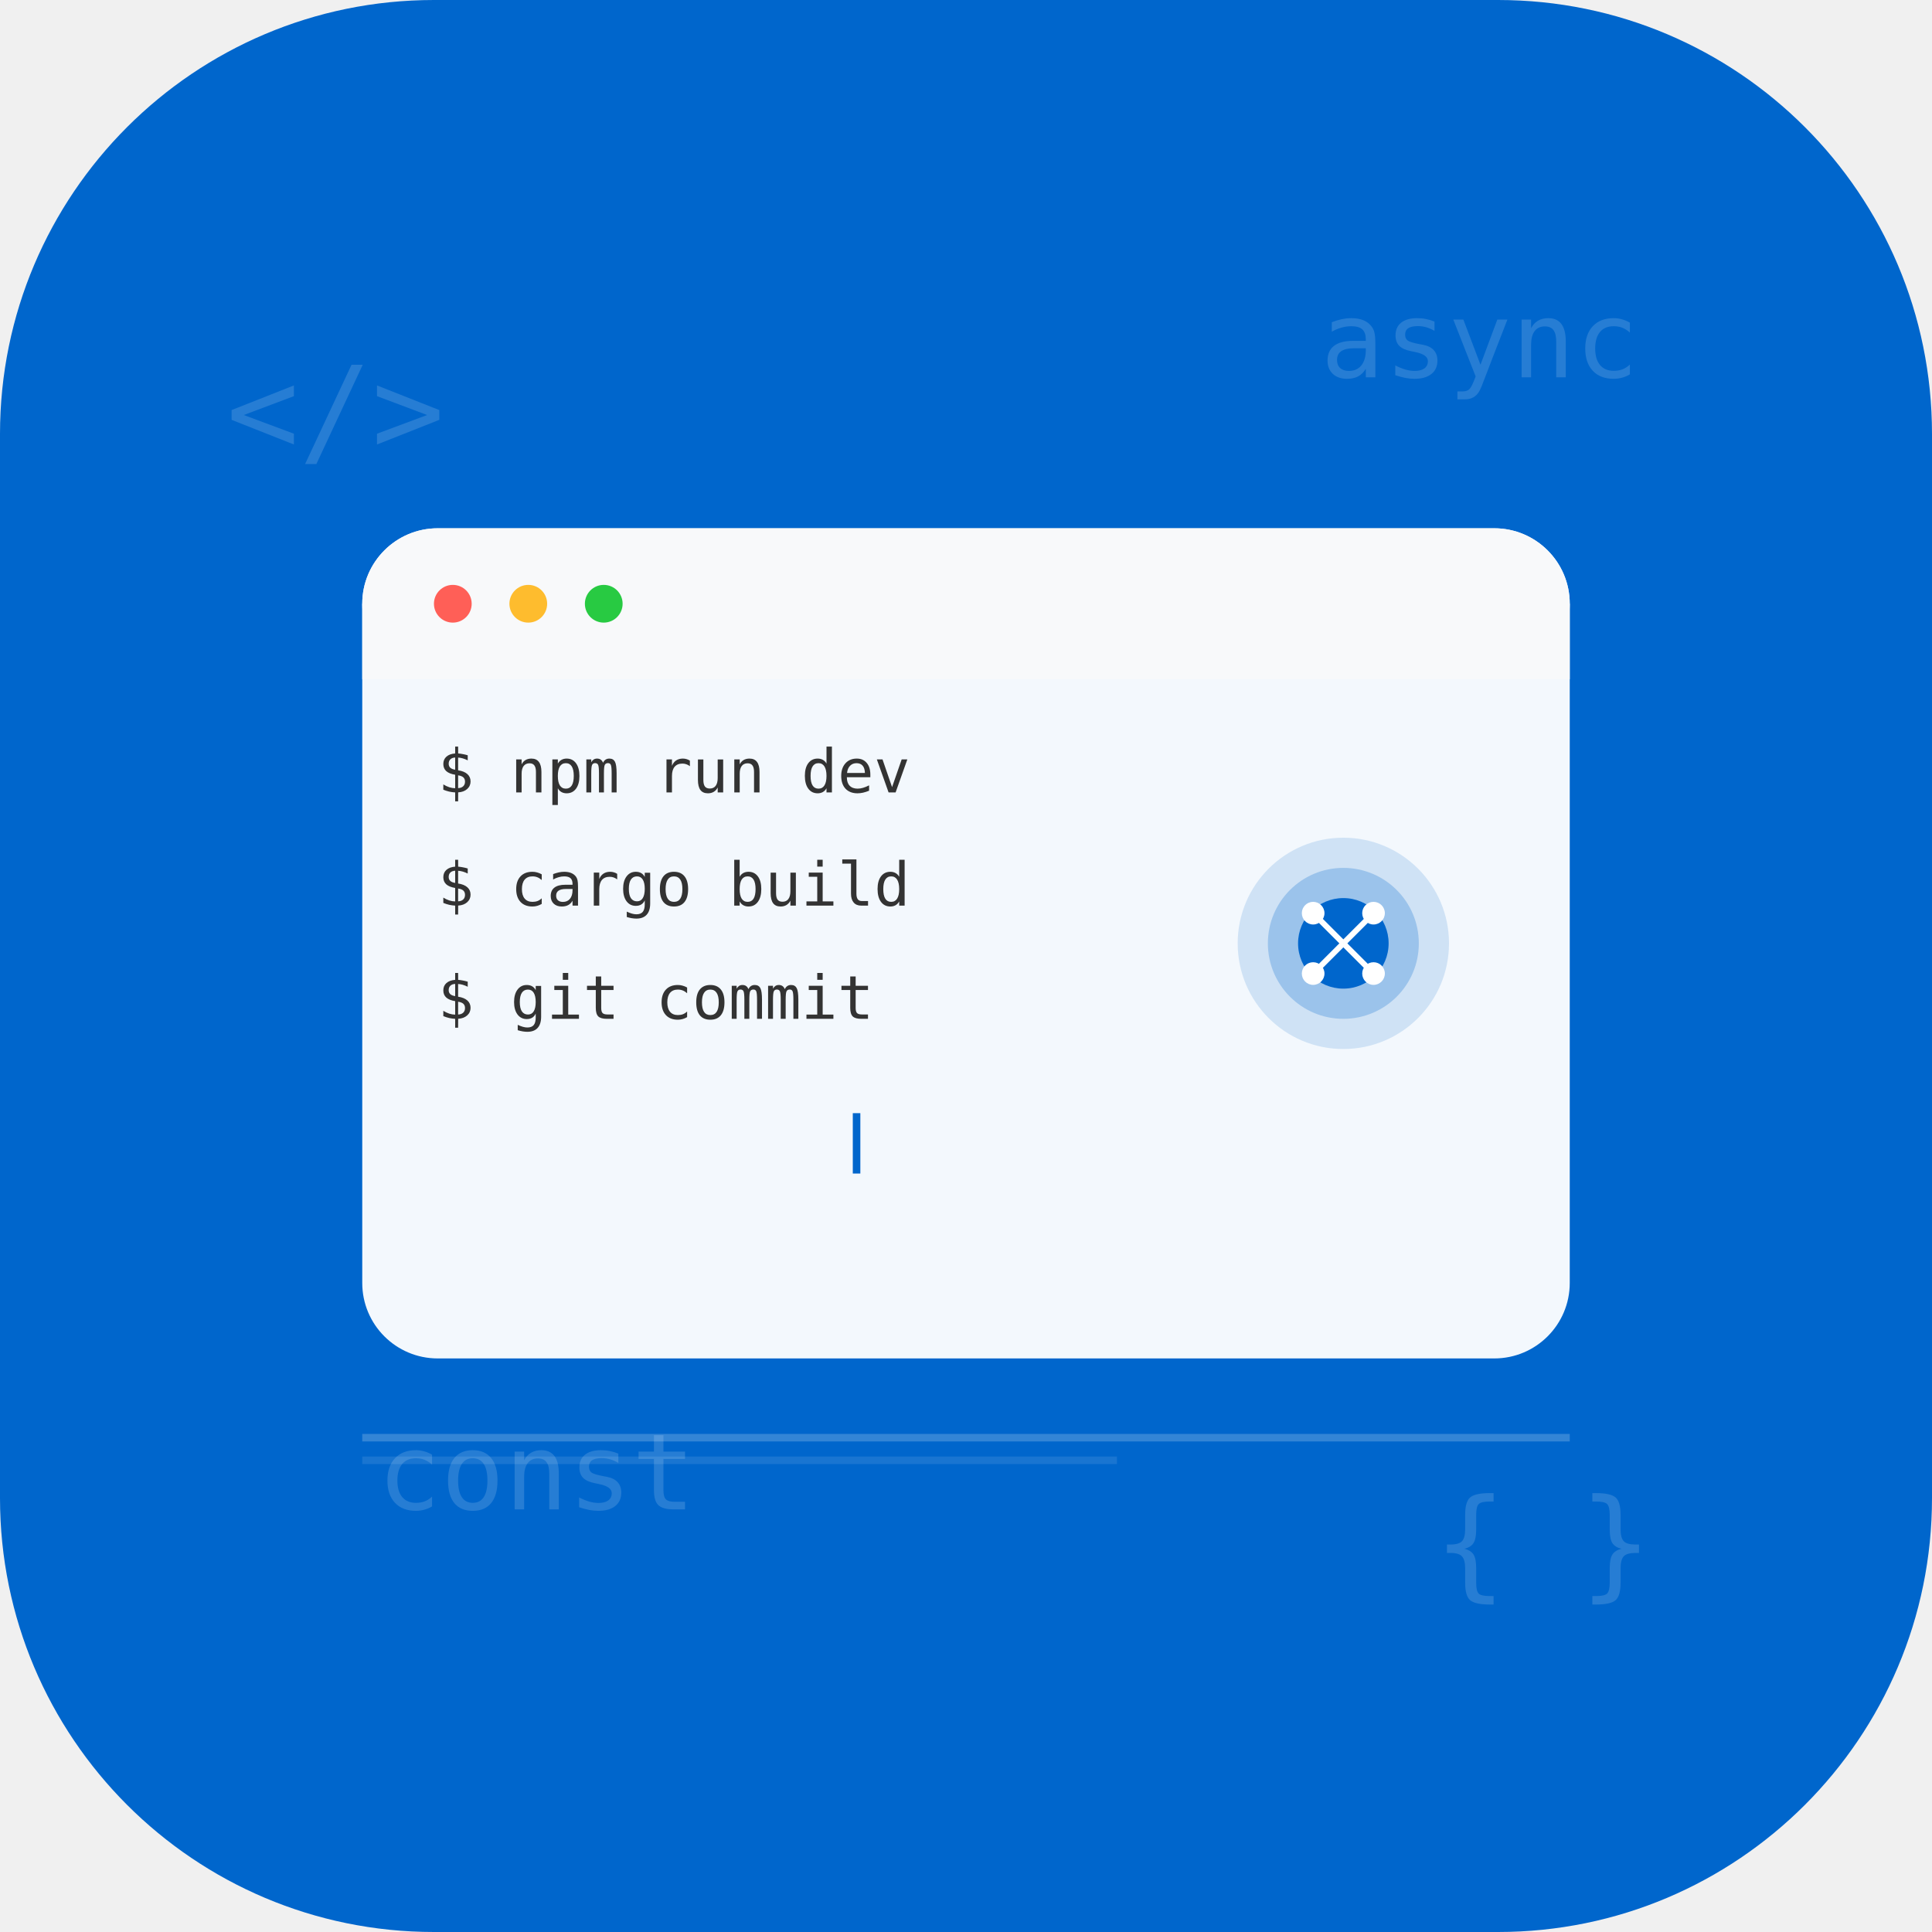
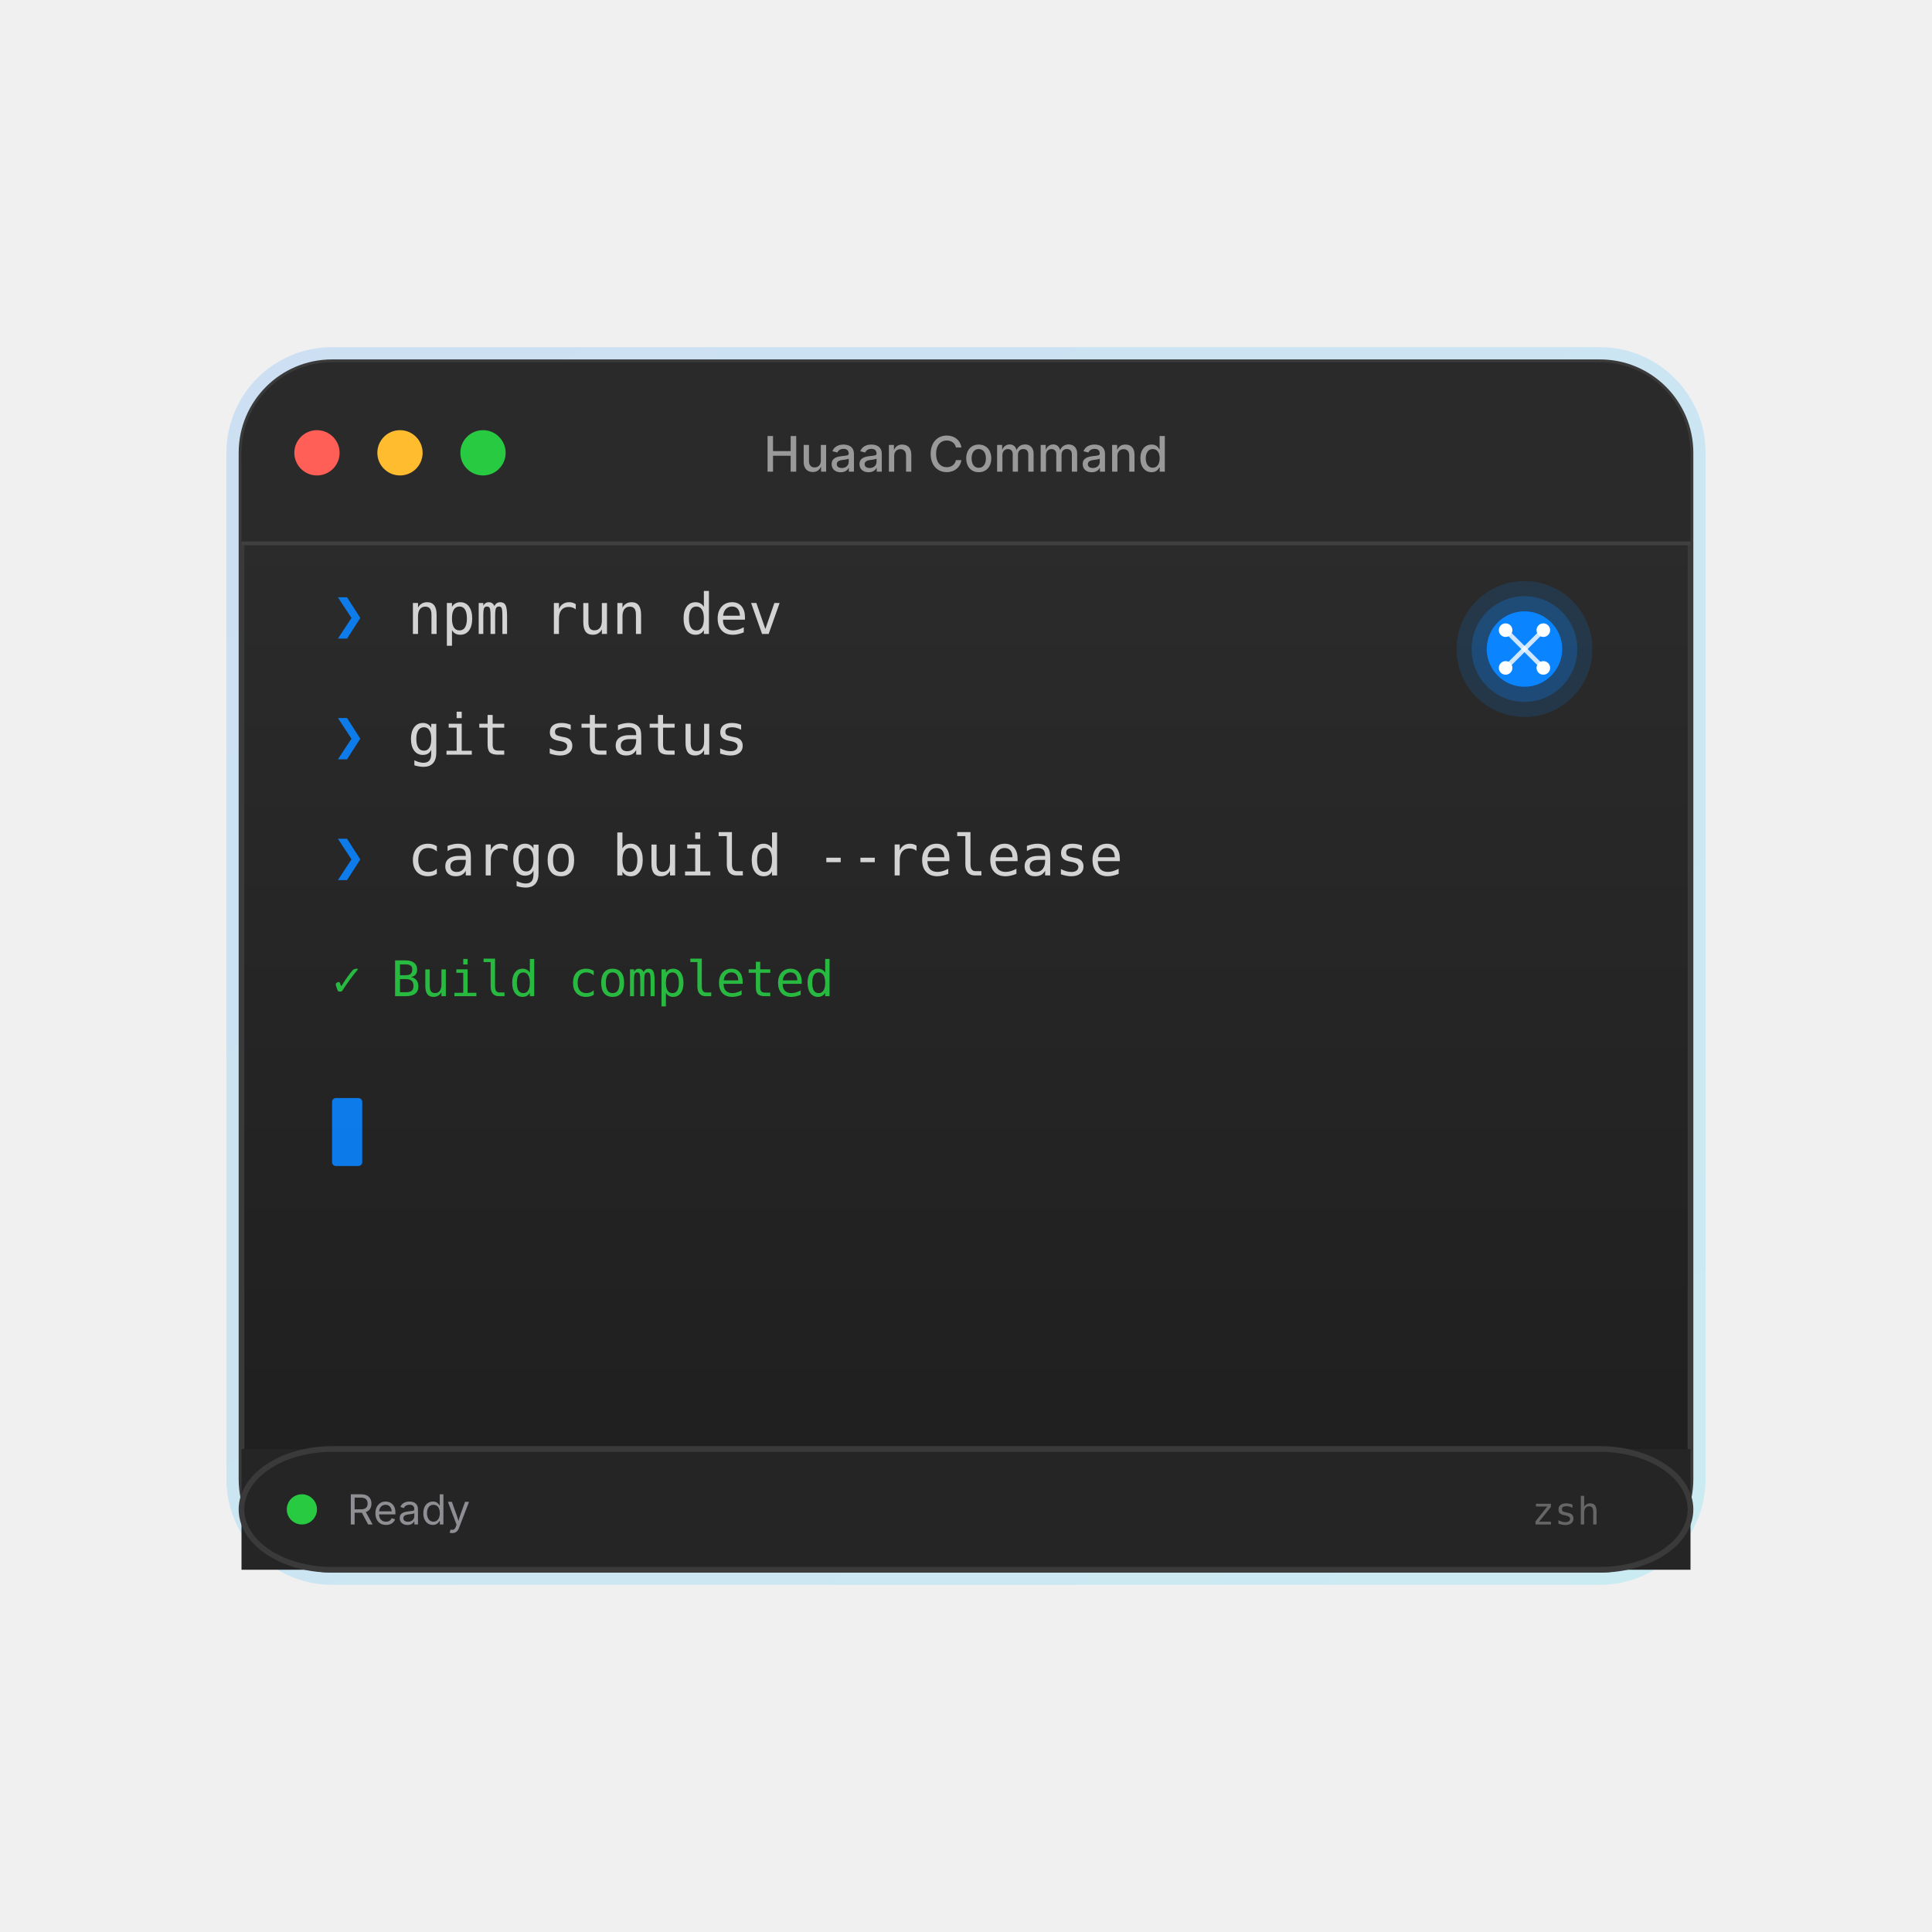
<svg xmlns="http://www.w3.org/2000/svg" width="512" height="512" viewBox="0 0 512 512">
-   <rect width="512" height="512" rx="115" fill="#0066CC" />
-   <g transform="translate(96, 140)">
-     <rect width="320" height="220" rx="20" fill="#ffffff" opacity="0.95" />
-     <rect width="320" height="40" rx="20" fill="#F8F9FA" />
-     <rect y="20" width="320" height="20" fill="#F8F9FA" />
-     <circle cx="24" cy="20" r="5" fill="#FF5F57" />
-     <circle cx="44" cy="20" r="5" fill="#FEBC2E" />
-     <circle cx="64" cy="20" r="5" fill="#28CA42" />
-     <g transform="translate(20, 70)">
-       <text font-family="SF Mono, Monaco, monospace" font-size="16" fill="#333333" font-weight="500">$ npm run dev</text>
-       <text y="30" font-family="SF Mono, Monaco, monospace" font-size="16" fill="#333333" font-weight="500">$ cargo build</text>
-       <text y="60" font-family="SF Mono, Monaco, monospace" font-size="16" fill="#333333" font-weight="500">$ git commit</text>
-       <rect x="110" y="85" width="2" height="16" fill="#0066CC">
-         <animate attributeName="opacity" values="1;0.2;1" dur="1.2s" repeatCount="indefinite" />
-       </rect>
+   <g transform="translate(64, 96)">
+     <defs>
+       <linearGradient id="windowBg" x1="0%" y1="0%" x2="0%" y2="100%">
+         <stop offset="0%" style="stop-color:#2d2d2d;stop-opacity:1" />
+         <stop offset="100%" style="stop-color:#1e1e1e;stop-opacity:1" />
+       </linearGradient>
+       <linearGradient id="glow" x1="0%" y1="0%" x2="100%" y2="100%">
+         <stop offset="0%" style="stop-color:#0a84ff;stop-opacity:0.3" />
+         <stop offset="100%" style="stop-color:#00d4ff;stop-opacity:0.3" />
+       </linearGradient>
+     </defs>
+     <rect x="-4" y="-4" width="392" height="328" rx="28" fill="url(#glow)" opacity="0.5" />
+     <rect width="384" height="320" rx="24" fill="url(#windowBg)" />
+     <rect width="384" height="320" rx="24" fill="none" stroke="#3a3a3a" stroke-width="1.5" />
+     <rect width="384" height="48" rx="24" fill="#2a2a2a" />
+     <rect y="24" width="384" height="24" fill="#2a2a2a" />
+     <line x1="0" y1="48" x2="384" y2="48" stroke="#404040" stroke-width="1" />
+     <circle cx="20" cy="24" r="6" fill="#FF5F57" />
+     <circle cx="42" cy="24" r="6" fill="#FEBC2E" />
+     <circle cx="64" cy="24" r="6" fill="#28CA42" />
+     <text x="192" y="29" font-family="-apple-system, SF Pro Display, sans-serif" font-size="13" fill="#999" text-anchor="middle" font-weight="500">Huaan Command</text>
+     <g transform="translate(24, 72)">
+       <g opacity="0.9">
+         <text font-family="SF Mono, Monaco, monospace" font-size="15" fill="#0a84ff" font-weight="600">❯</text>
+         <text x="20" font-family="SF Mono, Monaco, monospace" font-size="15" fill="#e5e5e7" font-weight="400">npm run dev</text>
+         <text y="32" font-family="SF Mono, Monaco, monospace" font-size="15" fill="#0a84ff" font-weight="600">❯</text>
+         <text x="20" y="32" font-family="SF Mono, Monaco, monospace" font-size="15" fill="#e5e5e7" font-weight="400">git status</text>
+         <text y="64" font-family="SF Mono, Monaco, monospace" font-size="15" fill="#0a84ff" font-weight="600">❯</text>
+         <text x="20" y="64" font-family="SF Mono, Monaco, monospace" font-size="15" fill="#e5e5e7" font-weight="400">cargo build --release</text>
+         <text y="96" font-family="SF Mono, Monaco, monospace" font-size="13" fill="#28CA42" font-weight="400">✓ Build completed</text>
+         <rect x="0" y="123" width="8" height="18" fill="#0a84ff" rx="1">
+           <animate attributeName="opacity" values="1;0.3;1" dur="1s" repeatCount="indefinite" />
+         </rect>
+       </g>
    </g>
-     <g transform="translate(260, 110)">
-       <circle cx="0" cy="0" r="28" fill="#0066CC" opacity="0.15" />
-       <circle cx="0" cy="0" r="20" fill="#0066CC" opacity="0.25" />
-       <circle cx="0" cy="0" r="12" fill="#0066CC" />
-       <circle cx="-8" cy="-8" r="3" fill="#ffffff" />
-       <circle cx="8" cy="-8" r="3" fill="#ffffff" />
-       <circle cx="8" cy="8" r="3" fill="#ffffff" />
-       <circle cx="-8" cy="8" r="3" fill="#ffffff" />
-       <line x1="-8" y1="-8" x2="0" y2="0" stroke="#ffffff" stroke-width="1.5" />
-       <line x1="8" y1="-8" x2="0" y2="0" stroke="#ffffff" stroke-width="1.5" />
-       <line x1="8" y1="8" x2="0" y2="0" stroke="#ffffff" stroke-width="1.5" />
-       <line x1="-8" y1="8" x2="0" y2="0" stroke="#ffffff" stroke-width="1.5" />
+     <g transform="translate(340, 76)">
+       <circle cx="0" cy="0" r="18" fill="#0a84ff" opacity="0.15" />
+       <circle cx="0" cy="0" r="14" fill="#0a84ff" opacity="0.25" />
+       <circle cx="0" cy="0" r="10" fill="#0a84ff" />
+       <circle cx="-5" cy="-5" r="1.8" fill="#fff" />
+       <circle cx="5" cy="-5" r="1.8" fill="#fff" />
+       <circle cx="5" cy="5" r="1.8" fill="#fff" />
+       <circle cx="-5" cy="5" r="1.8" fill="#fff" />
+       <line x1="-5" y1="-5" x2="0" y2="0" stroke="#fff" stroke-width="1.2" opacity="0.8" />
+       <line x1="5" y1="-5" x2="0" y2="0" stroke="#fff" stroke-width="1.2" opacity="0.8" />
+       <line x1="5" y1="5" x2="0" y2="0" stroke="#fff" stroke-width="1.2" opacity="0.8" />
+       <line x1="-5" y1="5" x2="0" y2="0" stroke="#fff" stroke-width="1.2" opacity="0.8" />
+       <circle cx="0" cy="0" r="18" fill="none" stroke="#0a84ff" stroke-width="1.5" opacity="0">
+         <animate attributeName="r" values="10;20;10" dur="2s" repeatCount="indefinite" />
+         <animate attributeName="opacity" values="0.5;0;0.5" dur="2s" repeatCount="indefinite" />
+       </circle>
+     </g>
+     <g transform="translate(0, 288)">
+       <rect width="384" height="32" fill="#252525" />
+       <rect width="384" height="32" rx="24" fill="none" stroke="#3a3a3a" stroke-width="1.5" />
+       <circle cx="16" cy="16" r="4" fill="#28CA42">
+         <animate attributeName="opacity" values="1;0.5;1" dur="2s" repeatCount="indefinite" />
+       </circle>
+       <text x="28" y="20" font-family="-apple-system, SF Pro Text, sans-serif" font-size="11" fill="#8e8e93" font-weight="400">Ready</text>
+       <text x="360" y="20" font-family="SF Mono, monospace" font-size="10" fill="#666" text-anchor="end" font-weight="500">zsh</text>
    </g>
  </g>
-   <g opacity="0.15">
-     <text x="60" y="120" font-family="SF Mono, monospace" font-size="32" fill="#ffffff" font-weight="300">&lt;/&gt;</text>
-     <text x="380" y="420" font-family="SF Mono, monospace" font-size="32" fill="#ffffff" font-weight="300">{ }</text>
-     <text x="100" y="400" font-family="SF Mono, monospace" font-size="28" fill="#ffffff" font-weight="300">const</text>
-     <text x="350" y="100" font-family="SF Mono, monospace" font-size="28" fill="#ffffff" font-weight="300">async</text>
-   </g>
-   <rect x="96" y="380" width="320" height="2" fill="#ffffff" opacity="0.2" />
-   <rect x="96" y="386" width="200" height="2" fill="#ffffff" opacity="0.1" />
</svg>
